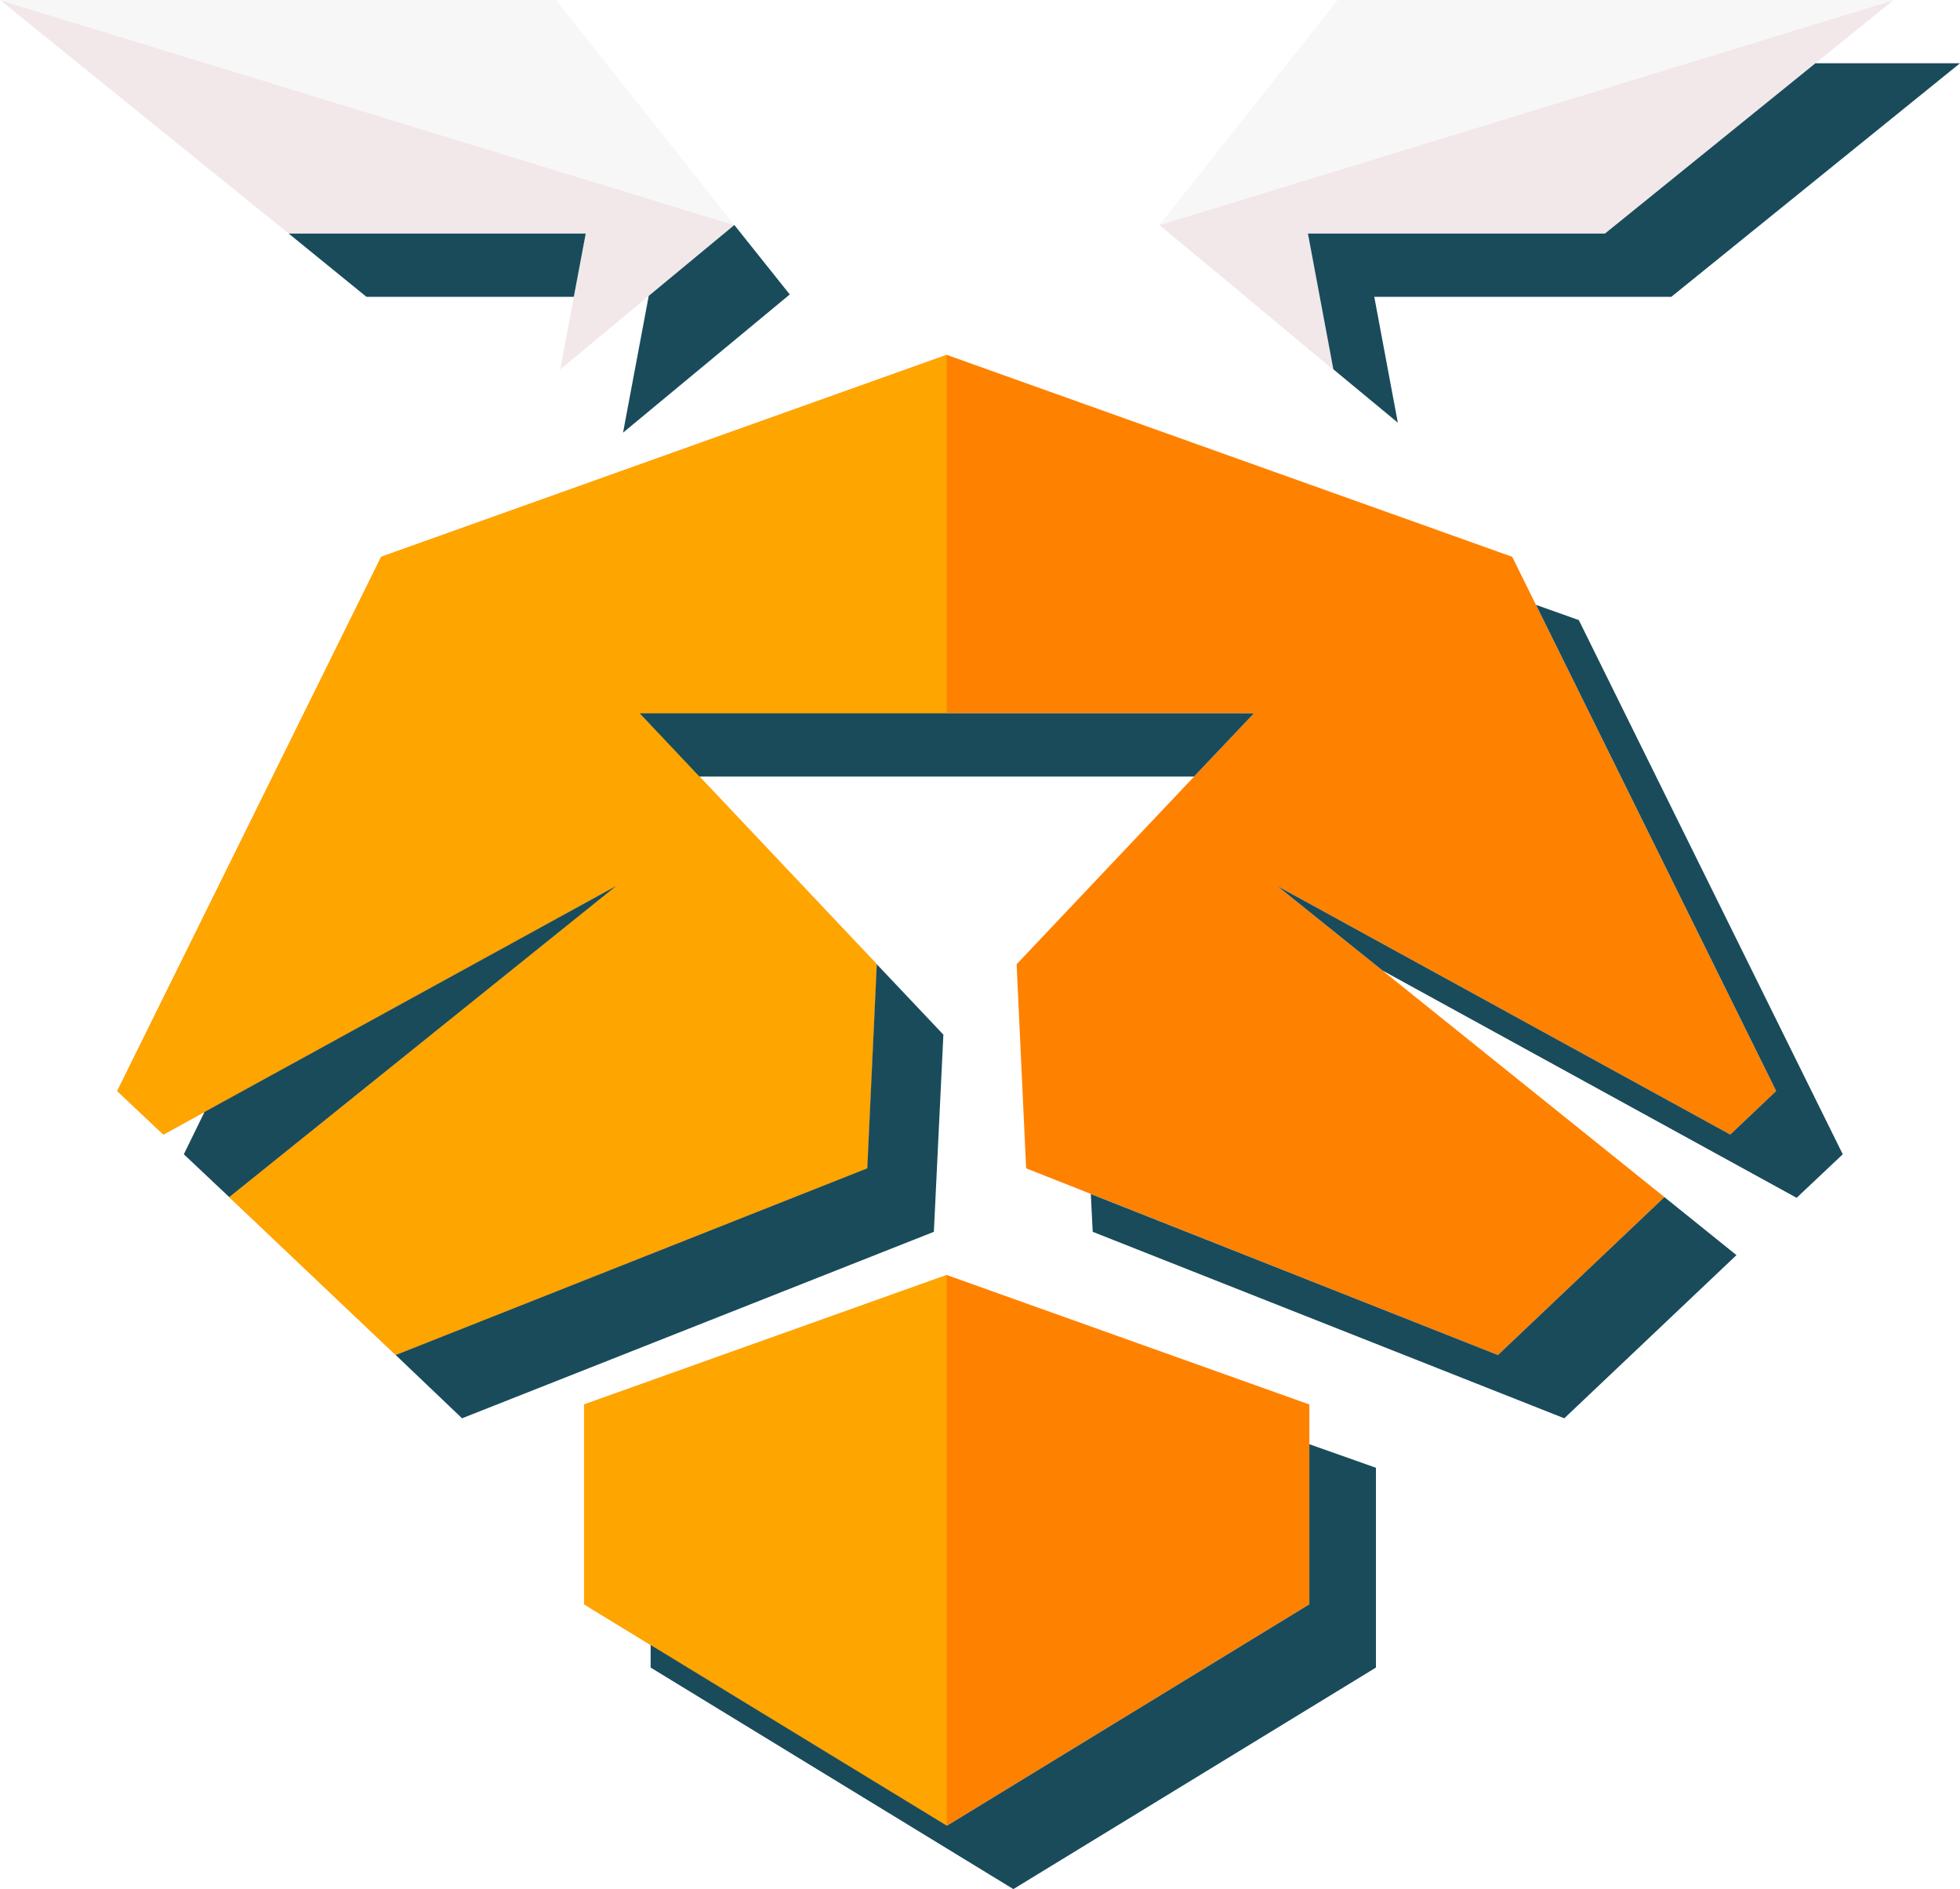
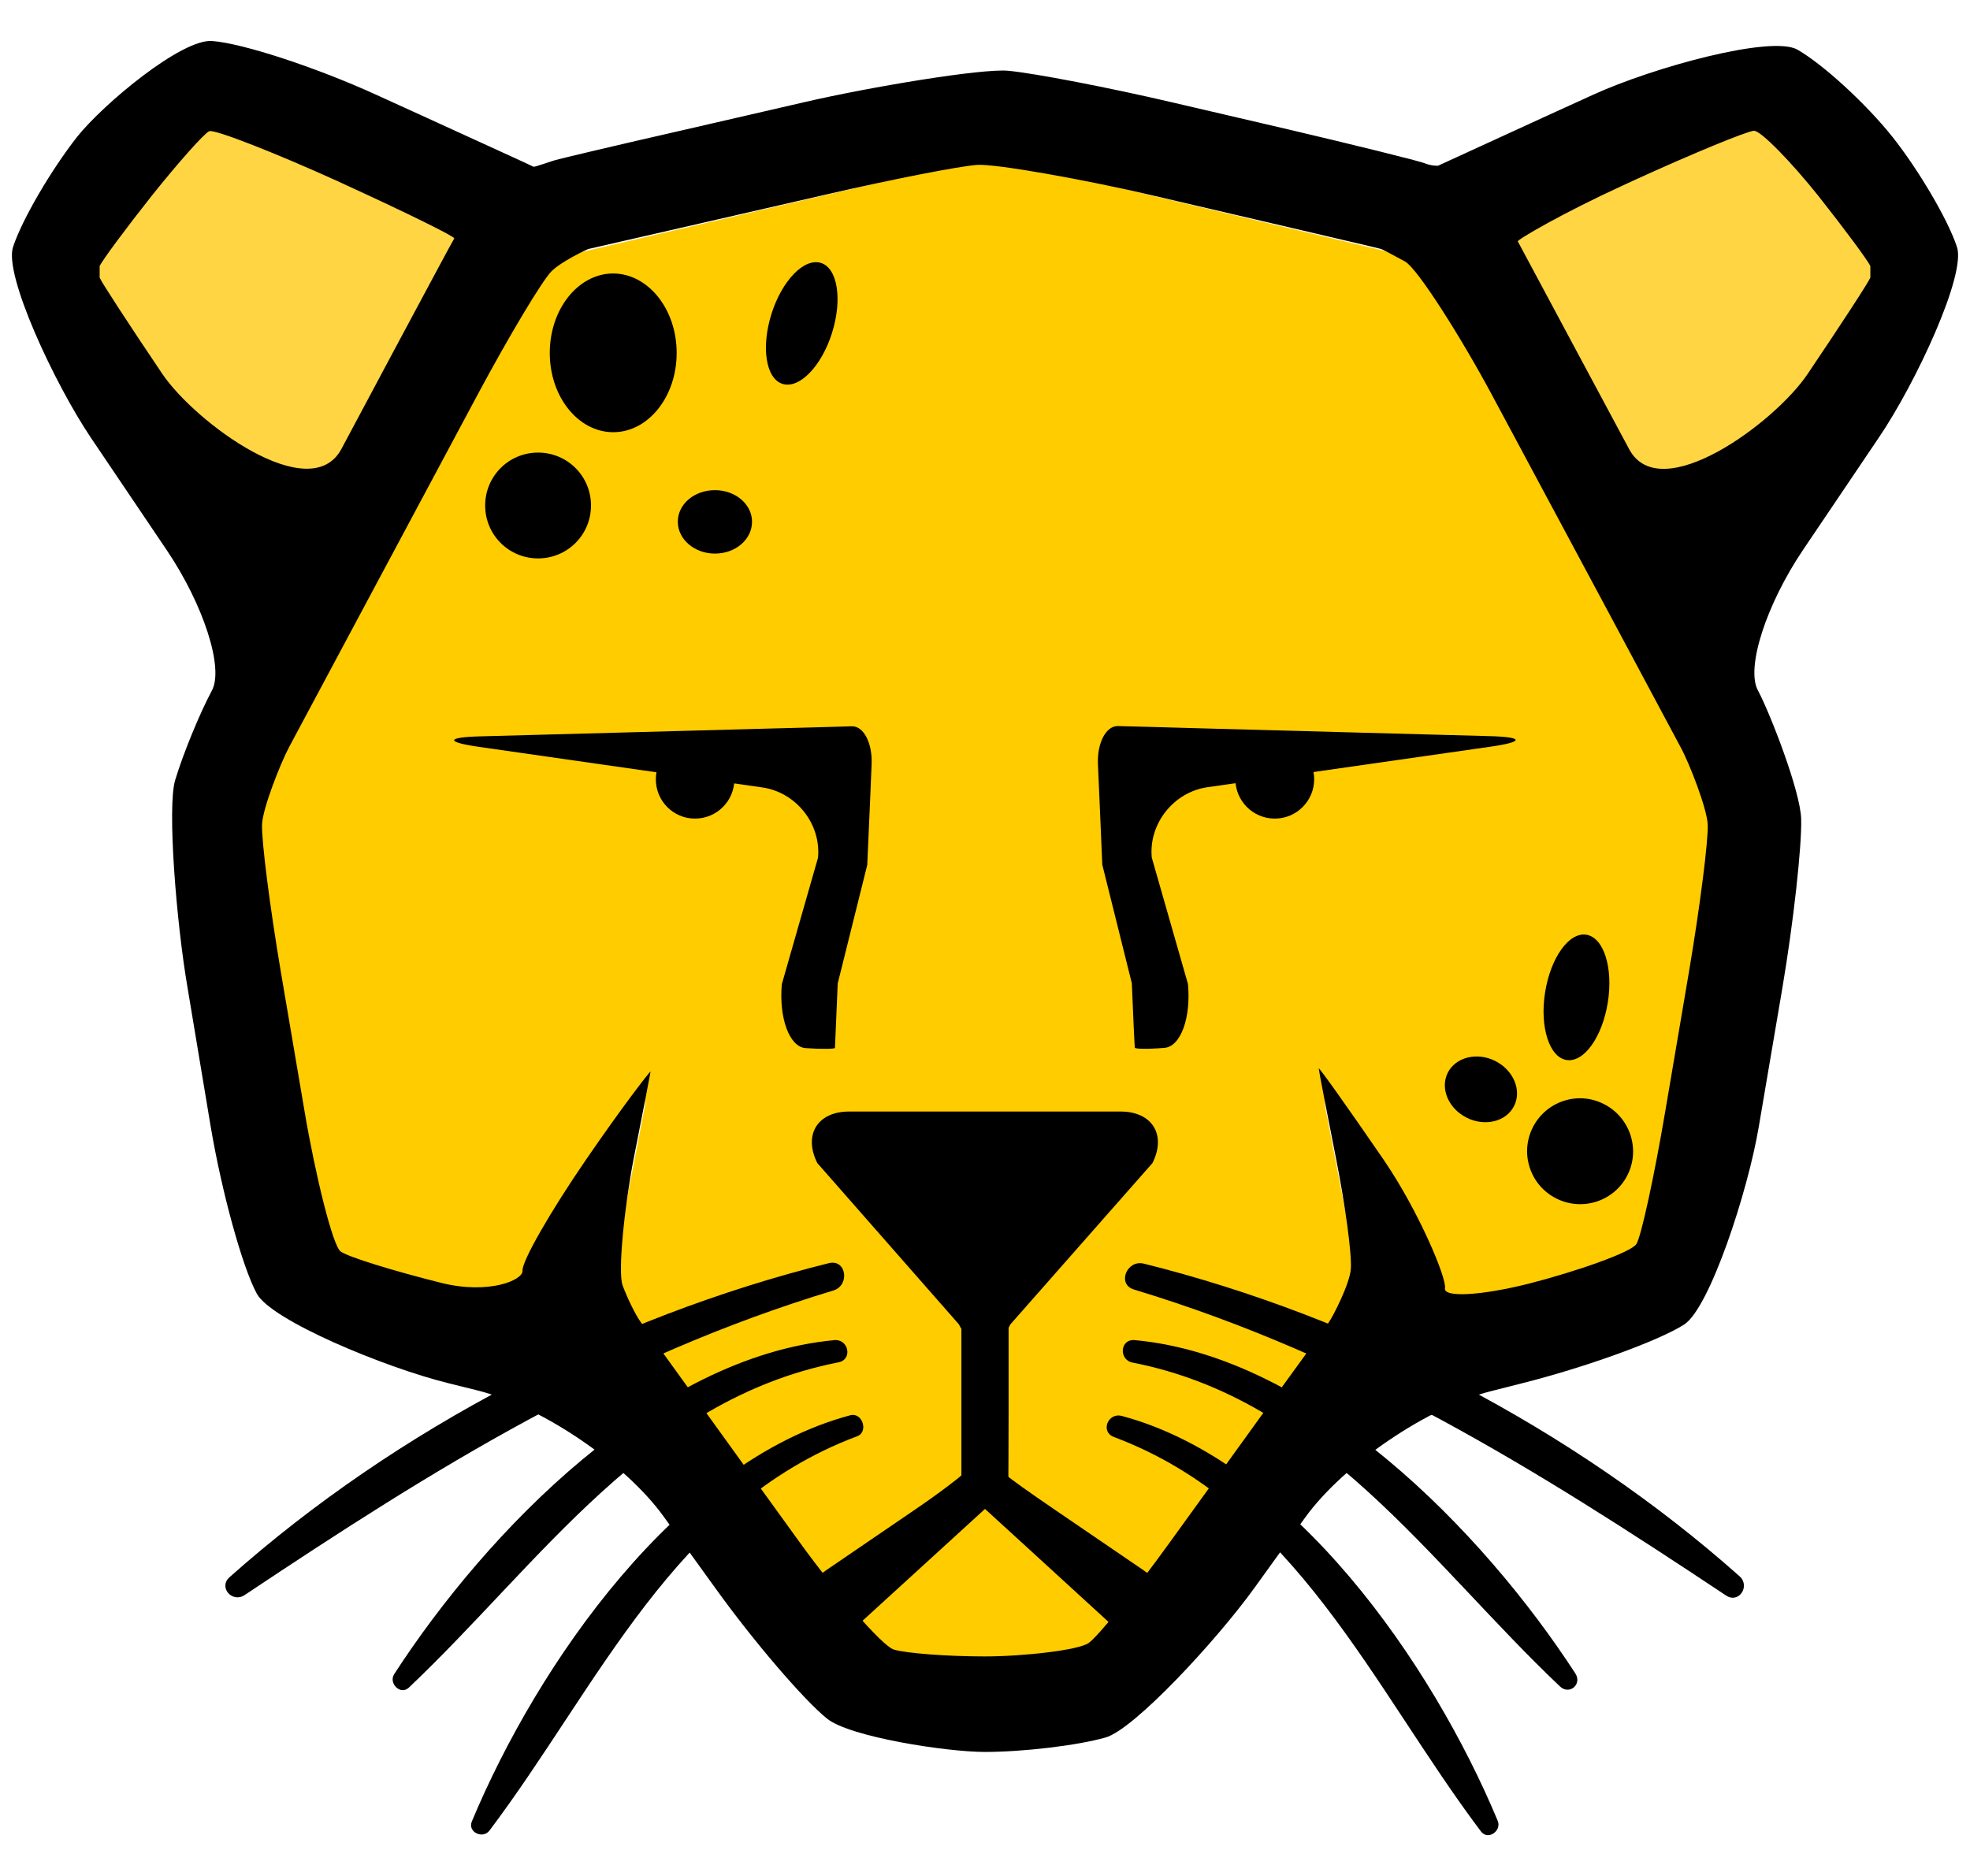
- <svg xmlns="http://www.w3.org/2000/svg" width="218.07mm" height="210.132mm" viewBox="0 0 218.07 210.132" version="1.1" id="svg1121">
-   <defs id="defs1118" />
-   <g id="layer1" transform="translate(4.433366,-12.78627)">
-     <g id="g723" transform="matrix(0.2645833,0,0,0.2645833,-403.3986,-209.4108)">
-       <polygon class="cls-3" points="1906.1,1375.9 1906,1375.9 1905.9,1375.9 1753.5,1430.3 1753.5,1514.3 1905.9,1607.4 1906,1607.3 1906.1,1607.4 2058.5,1514.3 2058.5,1430.3 " id="polygon133" style="fill:#ff8100" />
-       <polygon class="cls-3" points="1872.6,1331 1876.6,1245.2 1776.9,1139.7 2035.2,1139.7 1935.4,1245.2 1939.4,1331 2137.8,1409.5 2207.8,1343.1 2045,1212.3 2235.5,1316.8 2254.8,1298.5 2143.8,1073.9 1906,989 1668.2,1073.9 1557.2,1298.5 1576.6,1316.8 1767,1212.3 1604.3,1343.1 1674.3,1409.5 " id="polygon135" style="fill:#ff8100" />
-       <polygon class="cls-4" points="1906,1375.9 1905.9,1375.9 1753.5,1430.3 1753.5,1514.3 1905.9,1607.3 1906,1607.3 " id="polygon137" style="fill:#ffa500" />
-       <polygon class="cls-4" points="1668.2,1073.9 1557.2,1298.5 1576.6,1316.8 1767,1212.3 1604.3,1343.1 1674.3,1409.5 1872.6,1331 1876.6,1245.2 1776.9,1139.7 1906,1139.7 1906,989 " id="polygon139" style="fill:#ffa500" />
-       <g class="cls-5" id="g149" style="opacity:0.5">
-         <polygon class="cls-6" points="1754.2,938 1743.5,995.1 1816.7,934.4 1507.9,839.8 1629.3,938 " id="polygon141" style="fill:#e5d1d4" />
-         <polygon class="cls-7" points="1741.7,839.8 1507.9,839.8 1816.7,934.4 " id="polygon143" style="fill:#f0f0f0" />
-         <polygon class="cls-6" points="2057.9,938 2068.6,995.1 1995.4,934.4 2304.2,839.8 2182.8,938 " id="polygon145" style="fill:#e5d1d4" />
-         <polygon class="cls-7" points="2070.4,839.8 2304.2,839.8 1995.4,934.4 " id="polygon147" style="fill:#f0f0f0" />
+ <svg xmlns="http://www.w3.org/2000/svg" version="1.1" id="katman_1" x="0px" y="0px" viewBox="0 0 860 819" style="enable-background:new 0 0 860 819;" xml:space="preserve">
+   <style type="text/css">
+ 	.st0{fill:#FFD544;}
+ 	.st1{fill:#FFCC00;}
+ </style>
+   <g>
+     <g>
+       <g>
+         <g>
+           <polygon class="st0" points="217.6,87.2 86.7,34.9 19.8,122.2 118.7,276.3     " />
+           <polygon class="st0" points="642.4,87.2 773.3,34.9 840.2,122.2 741.3,276.3     " />
+         </g>
+         <path class="st1" d="M732.1,322.1L630.3,128.4c-3.8-7.2-15.5-16.3-23.3-18.2l-1.9-0.5L452,73.3c-10.6-2.5-29.8-2.6-40.4-0.1     l-156.7,36.6l-2,0.5c-7.8,1.8-19.5,10.9-23.2,18.1L128,322.1l-14.1,26.8c-4.5,8.5-7.2,25.5-5.6,35l28.3,169.9     c1,5.8,7.9,13.4,13.4,14.8l77,19.4c-1.9-7.6,15.6-15.4,15.5-22.9l39.2-85.5c0,1.5-0.1,3-0.4,4.5l-14.7,76.1     c-1.6,8.3,1.6,23.2,6.5,30.1l8.1,11.5l38.3,54l56.2,79.3c4.3,6.1,16.2,12.3,23.6,12.3h61.6c7.4,0,19.2-6.2,23.5-12.3l55.6-78.5     l38.4-54.2l8.5-12c4.9-6.9,8.1-21.8,6.5-30.1l-14.7-76.1c-0.3-1.5-0.4-3-0.4-4.5l39.2,85.4c0,7.6,17.4,15.6,15.5,23.3l77-19.7     c5.6-1.4,12.5-9.1,13.5-14.9l28.3-169.9c1.6-9.5-1.1-26.6-5.6-35L732.1,322.1z" />
+         <path d="M854.3,107.8c-4-12.1-16.8-33.7-28.2-48.1c-11.5-14.4-30.1-31.5-41.4-38c-11.3-6.5-63.1,7.7-89.3,19.7l-19.1,8.7     c-26.2,12-48,22-48.4,22.2c-0.4,0.2-3.5,0-5.9-1c-2.4-1-31.5-8.2-59.6-14.8l-50.2-11.7C484,38.2,451.7,32,440.2,30.9     c-11.5-1.1-60.5,7.1-88.6,13.6l-53.8,12.4c-28.1,6.4-53,12.3-55.4,13c-2.4,0.7-9,3.1-9.5,2.9c-0.4-0.3-23.1-10.6-49.3-22.6     l-19.1-8.7c-26.2-12-58.5-22.6-71.9-23.6c-13.3-1-47.4,27.4-58.9,41.8C22.4,74.1,9.7,95.7,5.7,107.8c-4.1,12.1,18,59.6,34.1,83.5     l33,48.9c16.1,23.9,25,51.5,19.7,61.3c-5.3,9.9-12.5,27.4-16,39c-3.6,11.6,0.5,62.5,5.4,90.9L92,492     c4.8,28.4,13.8,61.2,20.1,72.8c6.2,11.6,55.7,32.2,83.6,39.1l12.5,3.1c28,6.9,64.6,31.7,81.5,55.1l22.6,31.3     c16.8,23.4,38.8,49,48.8,57c10,8,52.2,14.5,68.8,14.5c16.7,0,40.4-2.8,52.7-6.3c12.3-3.4,48.1-41.9,65-65.3l22.2-30.8     c16.9-23.3,53.5-48.2,81.4-55.2l13-3.3c27.9-7,59.9-18.6,71-25.7c11.1-7.1,27.8-57.9,32.6-86.4l10.3-60.6     c4.8-28.4,8.5-61.6,8.2-73.7c-0.3-12.1-13.6-46.3-18.9-56.2c-5.3-9.8,3.6-37.4,19.7-61.3l33-48.9     C836.3,167.4,858.4,119.9,854.3,107.8z M70.9,163.3c-14.3-21.2-26.7-40.2-27.4-42.1c0,0,0,0,0-2.2c0-2.8,0-2.8,0-2.8     c1.1-2.5,11.4-16.4,22.8-30.8C77.8,71,89,58.4,91.3,57.3c2.2-1.1,29.9,9.9,56.1,21.8l4.1,1.9c26.2,12,47.3,22.4,46.8,23.1     c-0.5,0.7-12.7,23.5-26.3,48.9l-23,43.1C135.3,221.4,85.3,184.5,70.9,163.3z M745.5,360c0.3,7-3.4,36-8.2,64.4l-10.3,60.6     c-4.8,28.4-10.5,54.6-12.6,58.1c-2.1,3.6-26.4,12.1-47.2,17.4c-20.8,5.2-37.2,6.1-36.4,1.9c0.8-4.2-11.3-33.4-26.8-56.1     c-15.6-22.7-28.3-40.6-28.3-39.8c0,0.8,3.6,19.4,7.6,39.6c4,20.2,6.9,41.7,6.4,47.9c-0.4,6.2-7.5,20.4-9.8,23.6     c-2.3,3.2-12.7,17.6-23.1,31.9c-10.4,14.4-31.1,43.2-46.2,64c-15,20.8-30.9,40.6-35.3,43.8c-4.4,3.2-28.8,5.9-45.4,5.9     c-16.6,0-34.5-1.4-39.7-3c-5.2-1.6-26.1-26-41.3-47.1c-15.2-21-36.1-50-46.4-64.3c-10.3-14.3-20.6-28.5-22.8-31.6     c-2.2-3-5.8-10.3-7.9-16c-2.2-5.8,0.9-35,4.8-55.2c4-20.2,7.3-37.3,7.4-38.1c0.1-0.8-12.6,15.7-28.1,38.3     c-15.6,22.7-28.1,44.5-27.8,48.6c0.3,4.1-14.7,10.5-35.5,5.3c-20.8-5.2-40.6-11.3-43.9-13.7c-3.4-2.4-11-33.1-15.8-61.5     l-10.3-60.6c-4.8-28.4-8.5-57.4-8.2-64.4c0.3-7.1,8.1-26.8,11.9-33.9c3.8-7.1,18-33.7,31.6-59.1l50.5-94.4     c13.6-25.4,28.1-49.7,32.3-54c4.2-4.3,15.7-9.7,16.2-9.8c0.5-0.1,23.9-5.5,52-11.9l51.9-11.9c28.1-6.5,57.6-12.3,65.7-12.9     c8.1-0.6,48,6.6,76.1,13.2L551,96.5c28.1,6.6,51.4,12,51.9,12.2c0.5,0.1,5.2,2.6,10.5,5.5c5.3,2.9,24.4,33,38,58.4L702,267     c13.6,25.4,27.8,52,31.6,59.1C737.5,333.2,745.2,353,745.5,360z M816.5,121.2c-0.7,1.9-13.1,20.9-27.4,42.1     c-14.3,21.3-64.4,58.2-77.9,32.8L688.1,153c-13.6-25.4-25.1-46.8-25.5-47.6c-0.4-0.7,19.8-12.5,46-24.5l4.1-1.9     c26.2-12,50.1-21.8,53-21.9c3-0.1,16.5,13.9,28,28.3c11.4,14.4,21.7,28.3,22.8,30.8c0,0,0,0,0,2.8     C816.5,121.2,816.5,121.2,816.5,121.2z" />
+         <path d="M356.8,507.8c-6.2-12.4,0.1-22.5,13.9-22.5h118.5c13.8,0,20.1,10.2,13.9,22.5l-62,70.4c-6.2,12.4-16.3,12.4-22.5,0     L356.8,507.8z" />
+         <path d="M430,658.8c0,0,8.4,7.7,18.6,17l40.2,36.8c10.3,9.3,21.4,10.3,24.9,2c3.4-8.2-3.1-21.3-14.6-29.1l-38.1-26     c-11.5-7.8-20.8-14.5-20.8-14.8c0-0.3,0.1-12.5,0.1-26.4v-71c0-13.9-2.1-29.9-4.6-35.6c0,0,0,0-5.7,0c-5.7,0-5.7,0-5.7,0     c-2.6,5.7-4.6,21.7-4.6,35.6v71c0,13.9,0,25.5,0,25.8c0,0.3-9.2,7.5-20.7,15.3l-38.1,26c-11.4,7.8-18,20.9-14.6,29.1     c3.5,8.2,14.6,7.3,24.9-2l40.3-36.8C421.6,666.5,430,658.8,430,658.8z" />
+         <g>
+           <path d="M209.5,321.5c-14.9,0.4-15,2.5-0.3,4.6l123.6,17.7c14.7,2.1,25.7,15.9,24.3,30.7l-15.8,55.2      c-1.3,14.8,3.3,27.3,10.3,27.9c7,0.5,12.9,0.4,12.9-0.1c0-0.6,0.6-13.2,1.2-28.1l12.9-51.8c0.7-14.9,1.5-34.6,1.9-43.9      c0.4-9.3-3.5-16.8-8.7-16.6c-5.2,0.2-21.6,0.6-36.5,1L209.5,321.5z" />
+           <path d="M524.6,318c-14.9-0.4-31.3-0.9-36.5-1c-5.2-0.2-9.2,7.3-8.8,16.6c0.4,9.3,1.3,29.1,1.9,43.9l12.9,51.8      c0.6,14.9,1.2,27.5,1.3,28.1c0,0.6,5.8,0.7,12.9,0.1c7.1-0.5,11.7-13.1,10.3-27.9l-15.8-55.2c-1.4-14.8,9.6-28.6,24.3-30.7      l123.6-17.7c14.7-2.1,14.6-4.2-0.3-4.6L524.6,318z" />
+         </g>
+         <g>
+           <path d="M320.6,340.2c0,9.5-7.7,17.2-17.2,17.2c-9.5,0-17.1-7.7-17.1-17.2c0-9.5,7.7-17.1,17.1-17.1      C312.9,323,320.6,330.7,320.6,340.2z" />
+           <path d="M573.7,340.2c0,9.5-7.7,17.2-17.2,17.2c-9.5,0-17.2-7.7-17.2-17.2c0-9.5,7.7-17.1,17.2-17.1      C566,323,573.7,330.7,573.7,340.2z" />
+         </g>
+         <g>
+           <g>
+             <g>
+               <path d="M361.8,551.5c-94.7,23.6-188.5,72.1-261.6,137.1c-5,4.5,1.3,11.4,6.6,7.8c83.2-55.5,160.5-103.8,257.1-133        C371.1,561.1,369.5,549.6,361.8,551.5L361.8,551.5z" />
+             </g>
+             <g>
+               <path d="M364.3,585.1c-78,7.3-151.7,83.3-192.2,145.8c-2.6,4,2.7,9.4,6.4,5.9c57.5-54.5,104.2-125.6,187.5-142        C372.3,593.6,370.5,584.6,364.3,585.1L364.3,585.1z" />
+             </g>
+             <g>
+               <path d="M371.2,617.9C295.6,638.1,234.6,726.7,206,795.2c-2,4.7,4.8,7.9,7.7,4c47.6-63.2,80.8-142.2,160.4-172.1        C379.3,625.3,376.5,616.5,371.2,617.9L371.2,617.9z" />
+             </g>
+           </g>
+           <g>
+             <g>
+               <path d="M495,563c96.8,29.3,175.1,78.1,258.5,133.6c5.6,3.7,10.7-4.1,5.9-8.4c-72.5-64.5-166.1-113.1-260.1-136.5        C491.9,549.9,487.5,560.7,495,563L495,563z" />
+             </g>
+             <g>
+               <path d="M494.4,594.9c82.7,16.2,129.5,87.3,186.6,141.4c4.1,3.9,9.8-0.9,6.7-5.7c-40.4-62.2-114.5-138.3-192.3-145.5        C488.9,584.5,488.3,593.7,494.4,594.9L494.4,594.9z" />
+             </g>
+             <g>
+               <path d="M486.3,627.4c79.4,29.8,112.7,109.1,160.2,172.2c3.1,4.1,9.2-0.3,7.3-4.7c-28.4-68.1-89.2-156.7-164.1-176.7        C483.7,616.6,480.2,625.1,486.3,627.4L486.3,627.4z" />
+             </g>
+           </g>
+         </g>
+         <g>
+           <g>
+             <path d="M295.4,154.1c0,19.1-12.4,34.6-27.7,34.6c-15.3,0-27.7-15.5-27.7-34.6c0-19.1,12.4-34.7,27.7-34.7       C283,119.5,295.4,135,295.4,154.1z" />
+             <path d="M258,220.7c0,12.8-10.3,23.1-23.1,23.1c-12.8,0-23.1-10.3-23.1-23.1c0-12.8,10.3-23.1,23.1-23.1       C247.7,197.6,258,207.9,258,220.7z" />
+             <path d="M363.2,145.4c-4.6,14.6-14.3,24.5-21.6,22.2c-7.3-2.3-9.4-16-4.8-30.6c4.6-14.6,14.3-24.5,21.6-22.2       C365.7,117.1,367.8,130.9,363.2,145.4z" />
+             <path d="M328.3,227.8c0,7.7-7.2,13.9-16.2,13.9c-8.9,0-16.2-6.2-16.2-13.9c0-7.7,7.2-13.8,16.2-13.8       C321.1,214,328.3,220.2,328.3,227.8z" />
+           </g>
+           <g>
+             <path d="M669.1,492.3c-5.7,11.4-1.1,25.3,10.4,31c11.4,5.7,25.3,1.1,31-10.3c5.7-11.4,1-25.3-10.4-31       C688.7,476.2,674.8,480.9,669.1,492.3z" />
+             <path d="M674.5,433.3c-2.4,15.1,1.9,28.4,9.4,29.5c7.6,1.2,15.6-10.1,18-25.2c2.4-15.1-1.8-28.3-9.4-29.5       C684.9,406.9,676.9,418.2,674.5,433.3z" />
+             <path d="M632,468.4c-3.4,6.8,0.3,15.6,8.3,19.6c8,4,17.3,1.7,20.7-5.2c3.4-6.8-0.3-15.6-8.3-19.6       C644.7,459.2,635.4,461.6,632,468.4z" />
+           </g>
+         </g>
      </g>
-       <polygon class="cls-8" points="1934,1633.9 1934.1,1634 2086.5,1540.9 2086.5,1456.9 2058.5,1447 2058.5,1514.3 1906.1,1607.4 1906,1607.3 1905.9,1607.4 1905.9,1607.3 1781.5,1531.4 1781.5,1540.9 1933.8,1633.9 1933.9,1634 " id="polygon151" style="fill:#194b5b" />
-       <polygon class="cls-8" points="1767,1212.3 1593.9,1307.3 1585.2,1325.1 1604.3,1343.1 " id="polygon153" style="fill:#194b5b" />
-       <polygon class="cls-8" points="2137.8,1409.5 1966.6,1341.8 1967.4,1357.7 2165.7,1436.1 2238.1,1367.5 2207.8,1343.1 " id="polygon155" style="fill:#194b5b" />
-       <polygon class="cls-8" points="2045,1212.3 2089.2,1247.8 2263.4,1343.4 2282.8,1325.1 2171.8,1100.5 2153.8,1094.1 2254.8,1298.5 2235.5,1316.8 " id="polygon157" style="fill:#194b5b" />
-       <polygon class="cls-8" points="1816.7,934.4 1780.7,964.2 1769.9,1021.7 1840,963.6 " id="polygon159" style="fill:#194b5b" />
-       <polygon class="cls-8" points="1629.3,938 1662,964.6 1749.2,964.6 1754.2,938 " id="polygon161" style="fill:#194b5b" />
-       <polygon class="cls-8" points="2025,959 2095.7,1017.5 2085.8,964.6 2210.7,964.6 2332.1,866.4 2271.3,866.4 2182.8,938 2057.9,938 2068.6,995.1 " id="polygon163" style="fill:#194b5b" />
-       <polygon class="cls-8" points="1872.6,1331 1674.3,1409.5 1702.2,1436.1 1900.6,1357.7 1904.6,1274.8 1876.6,1245.2 " id="polygon165" style="fill:#194b5b" />
-       <polygon class="cls-8" points="2035.2,1139.7 1776.9,1139.7 1802.1,1166.4 1802.1,1166.3 2010,1166.3 " id="polygon167" style="fill:#194b5b" />
    </g>
  </g>
</svg>
